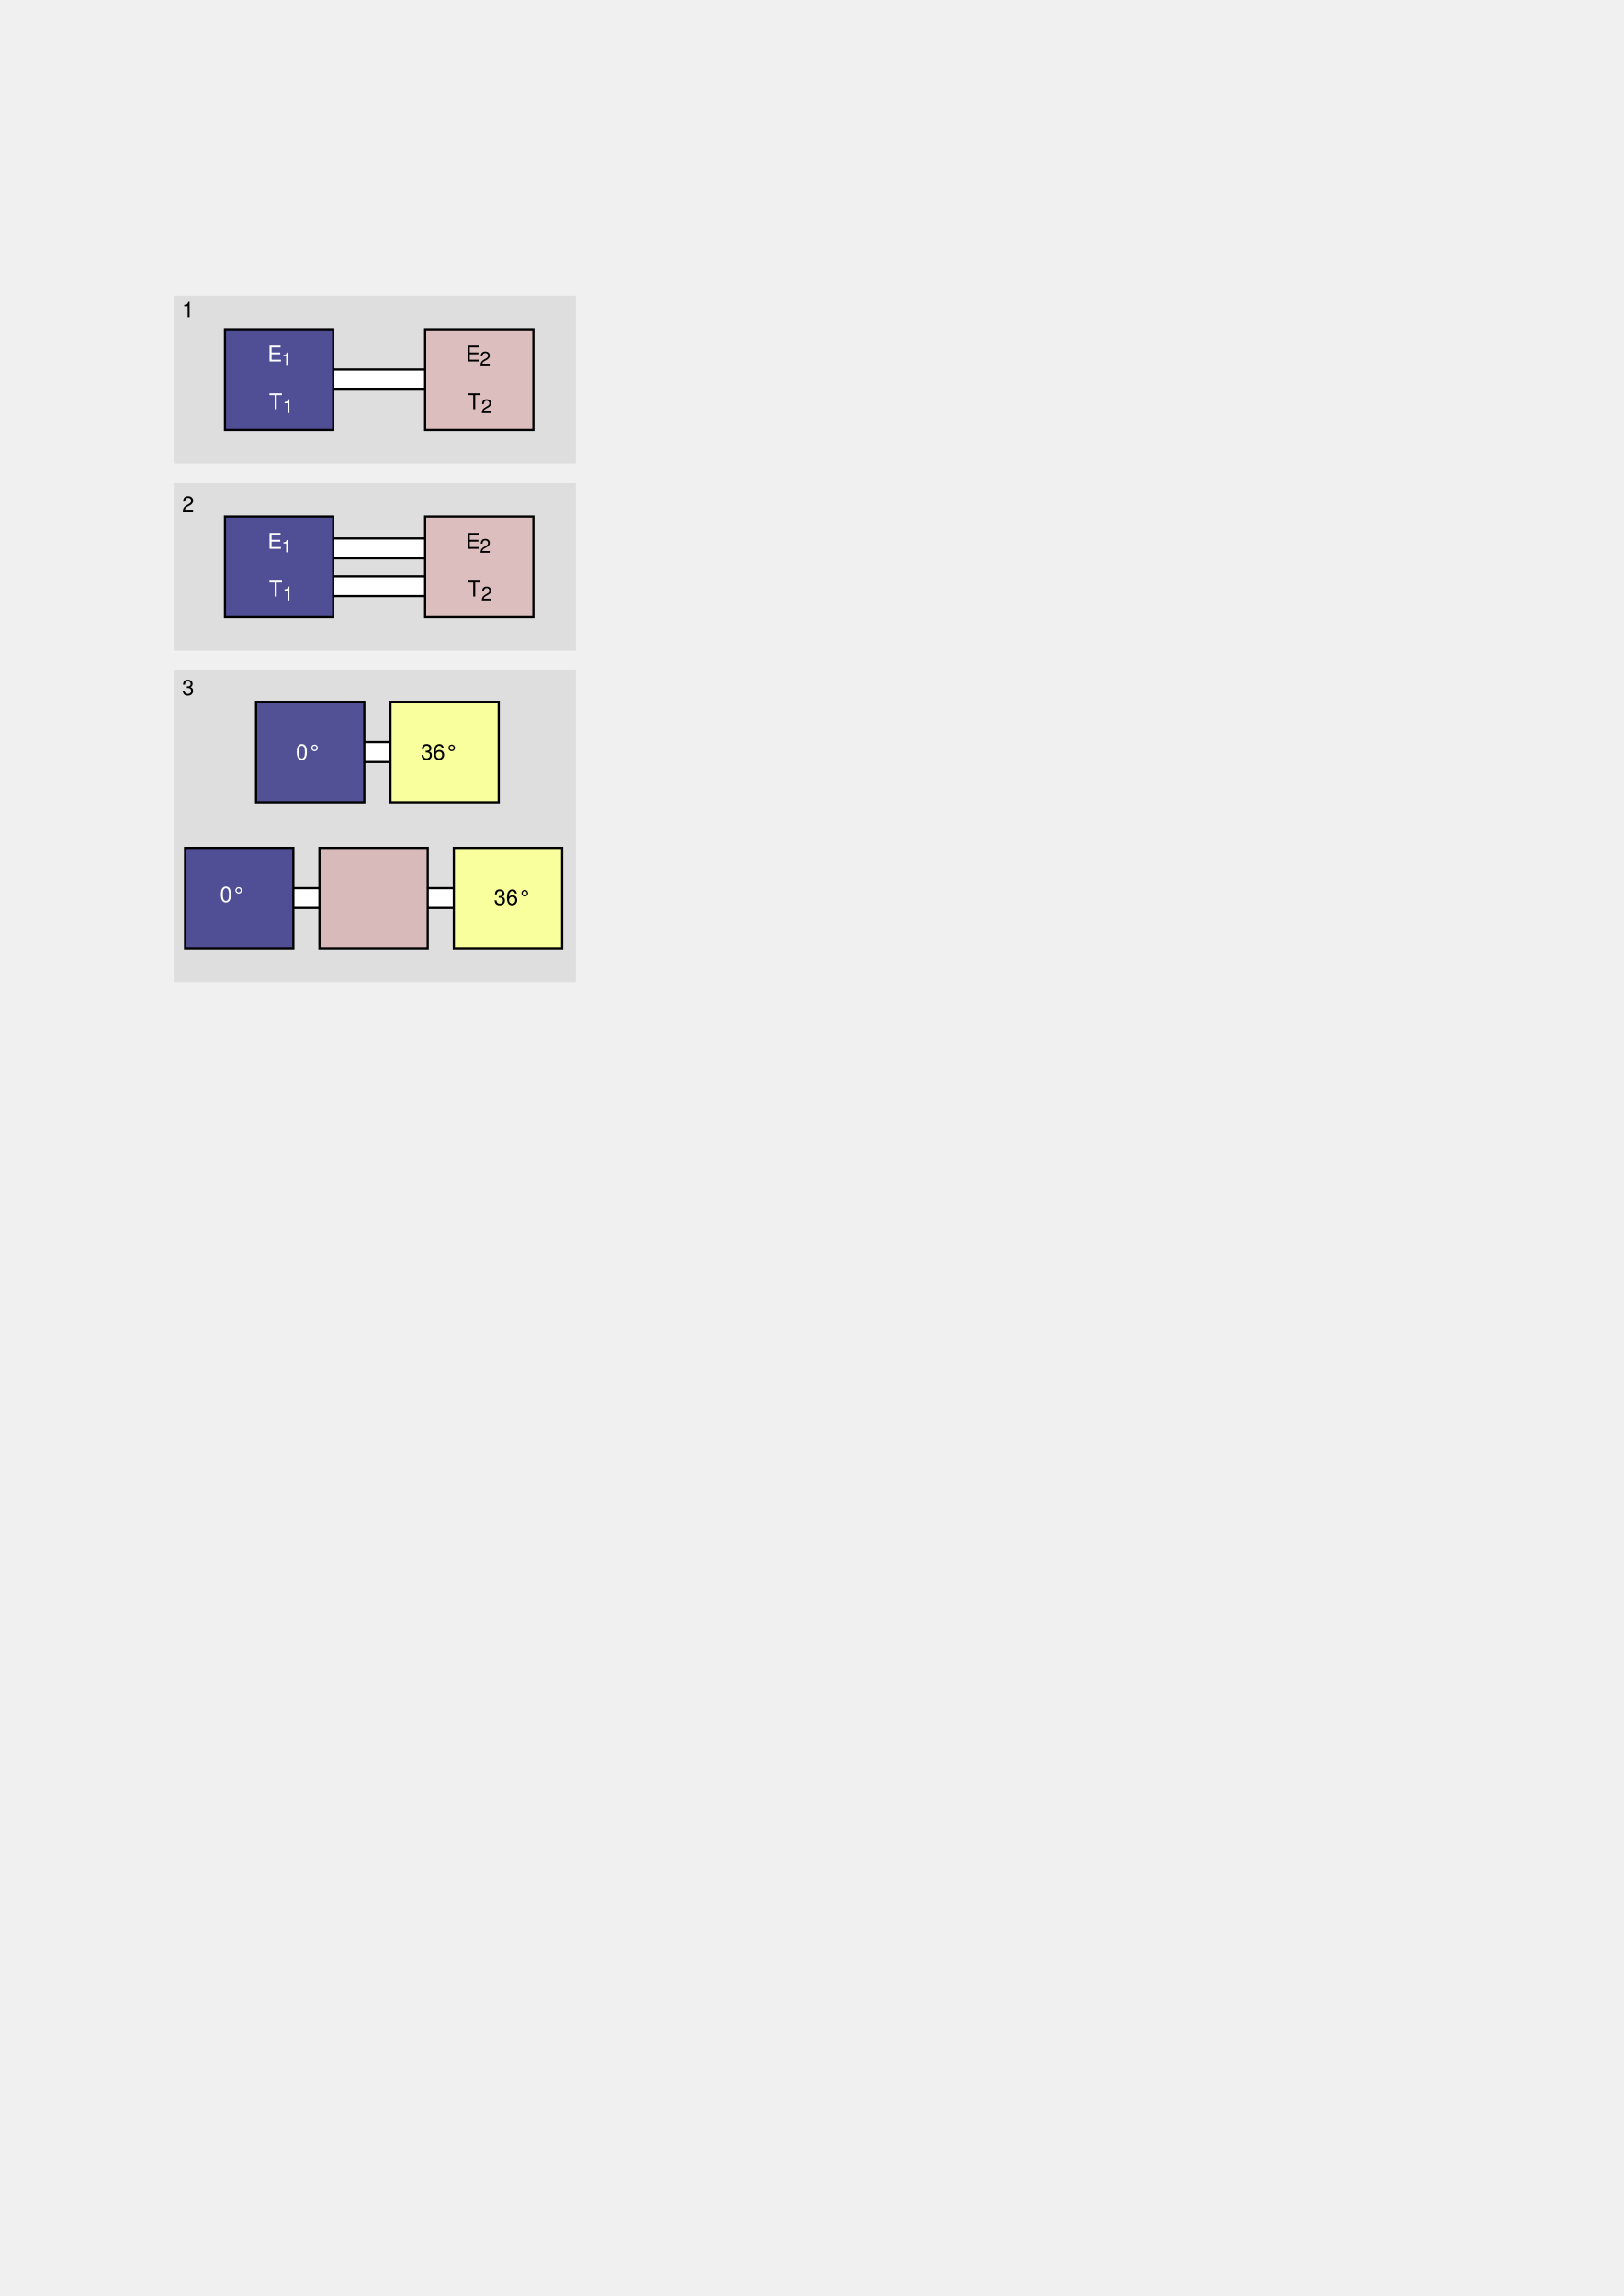
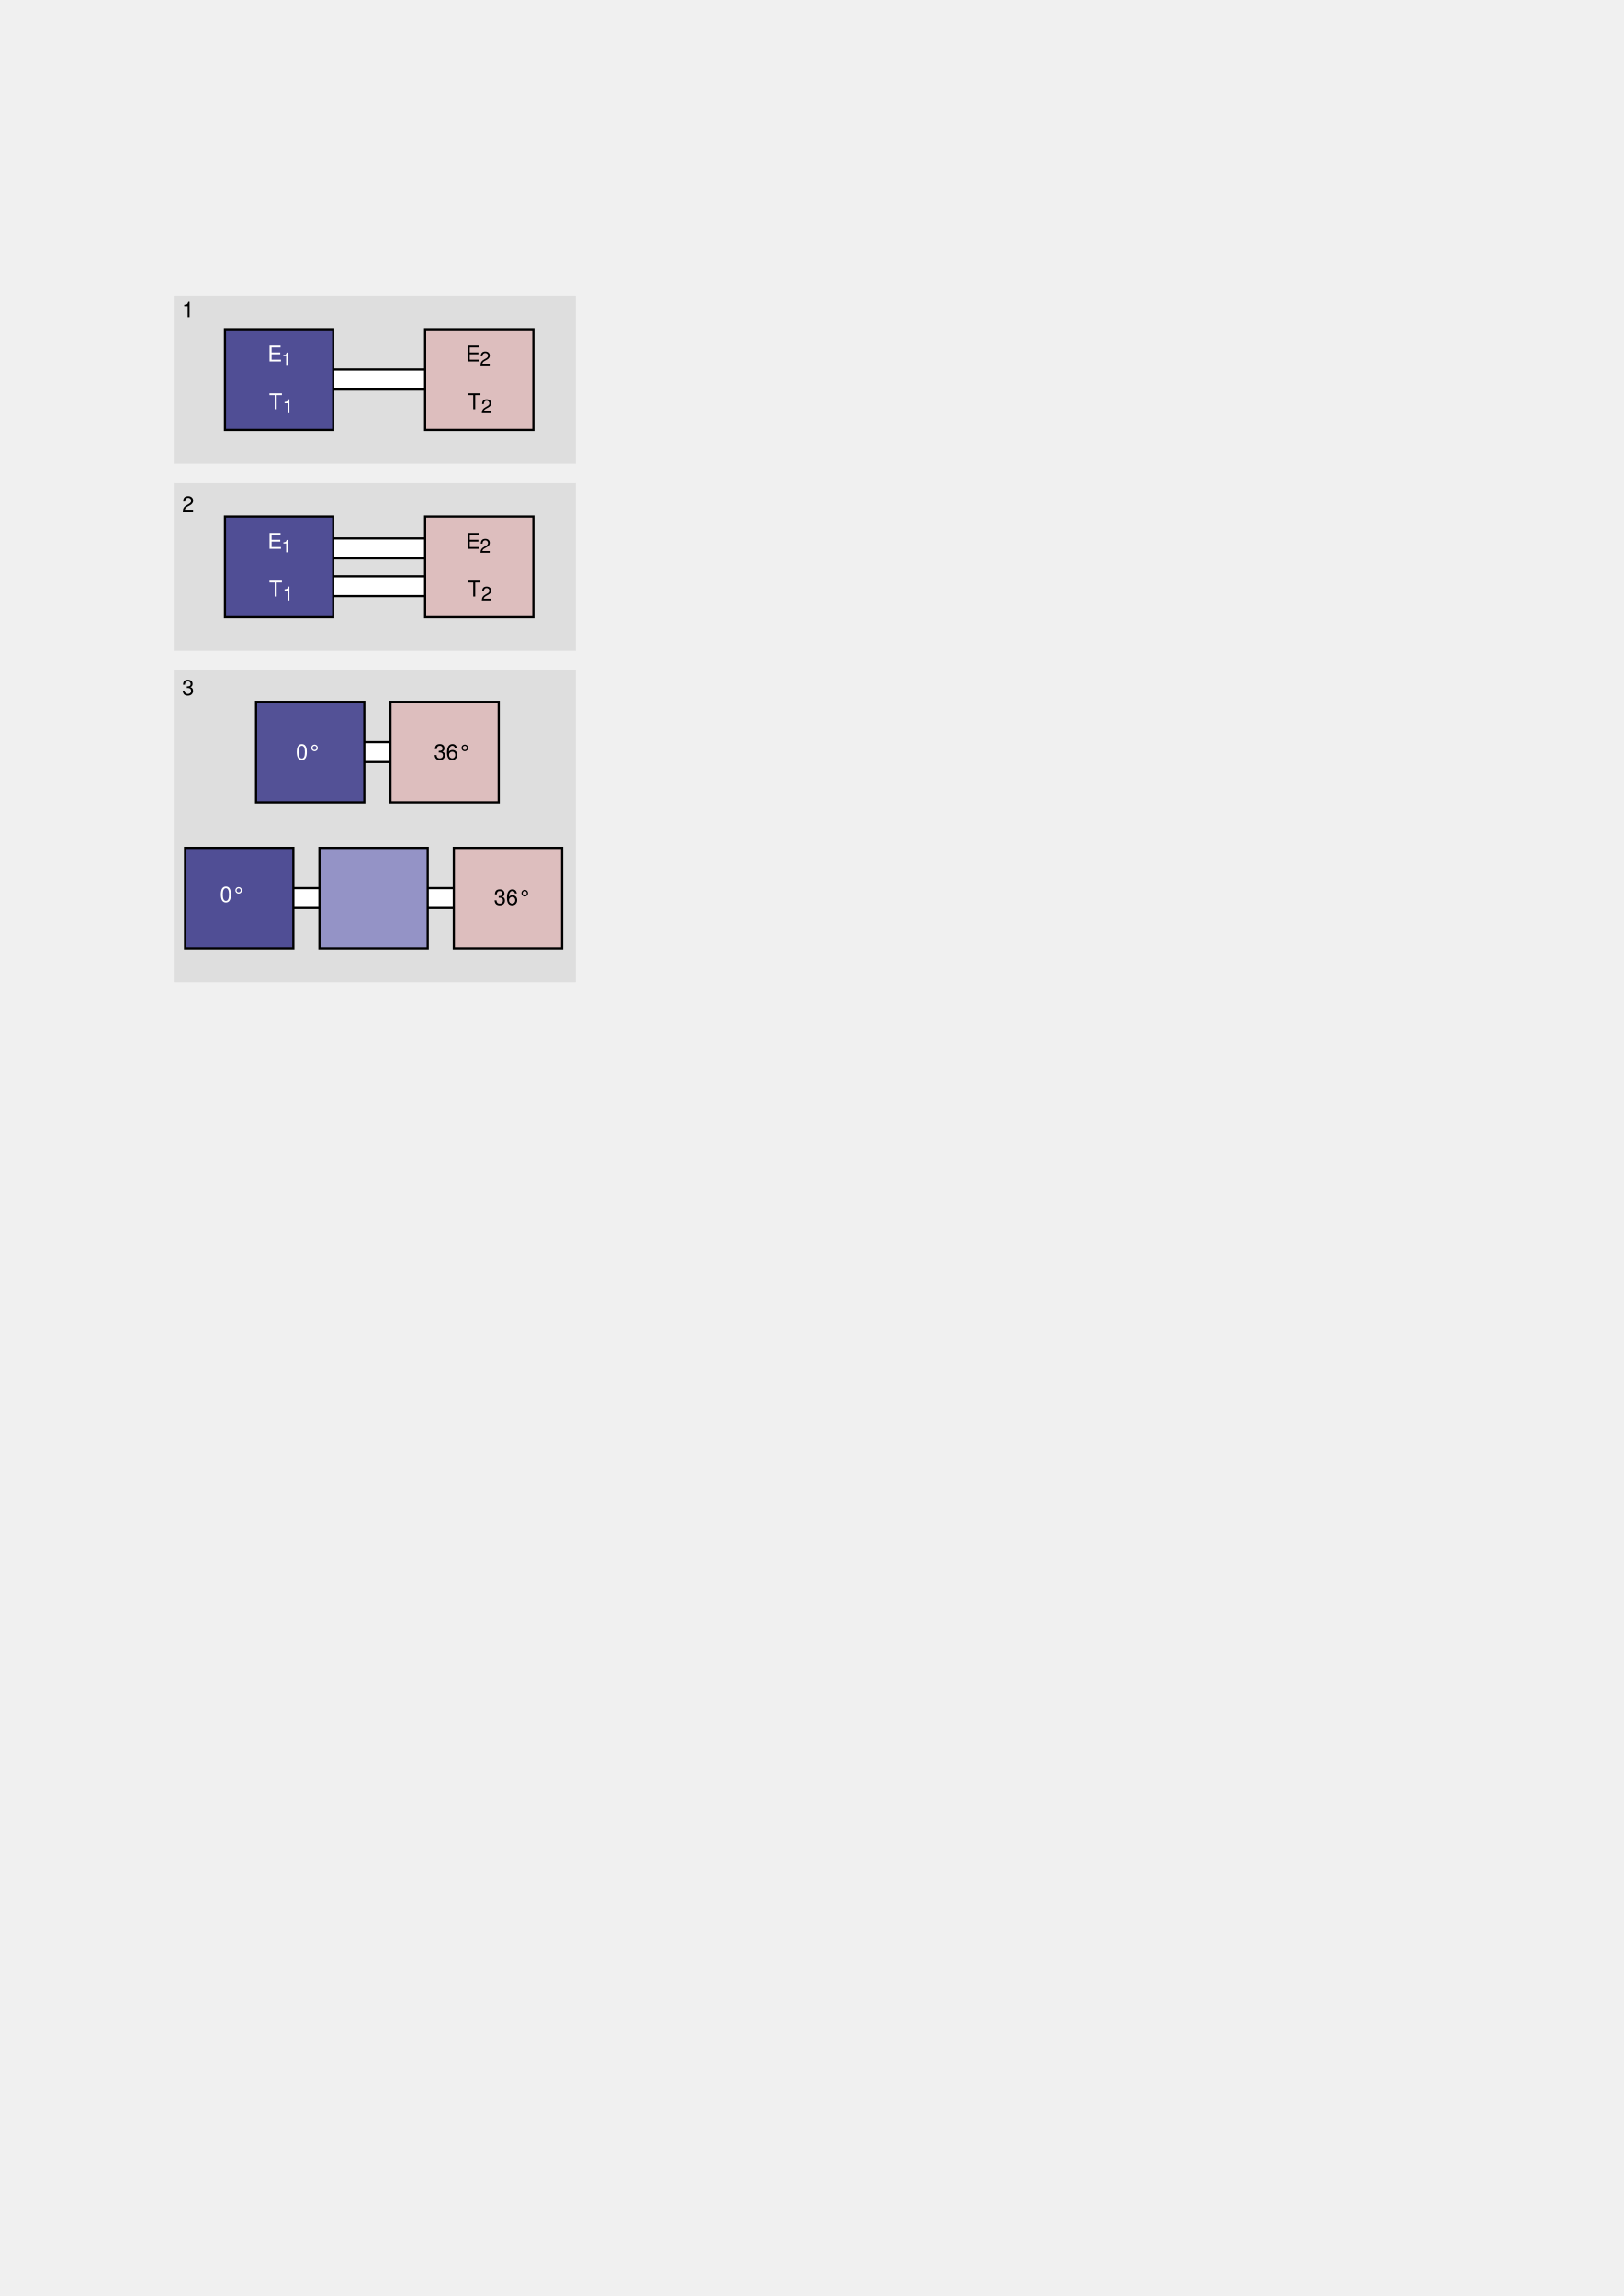
<svg xmlns="http://www.w3.org/2000/svg" width="744.094" height="1052.362" id="svg2" version="1.1">
  <defs id="defs4" />
  <g id="layer1">
    <rect style="opacity:1;fill:#dedede;fill-opacity:1;stroke:none" id="rect2985" width="184.252" height="76.931" x="79.62" y="135.493" />
    <rect style="opacity:1;fill:#ffffff;fill-opacity:1;stroke:#000000;stroke-width:1;stroke-miterlimit:4;stroke-opacity:1;stroke-dasharray:none;stroke-dashoffset:0" id="rect3861" width="51.899" height="9.139" x="147.809" y="169.388" />
    <rect style="opacity:1;fill:#ddbebe;fill-opacity:1;stroke:#000000;stroke-width:1;stroke-miterlimit:4;stroke-opacity:1;stroke-dasharray:none" id="rect3755" width="49.614" height="46.024" x="-244.427" y="150.946" transform="scale(-1,1)" />
    <rect style="opacity:1;fill:#504e95;fill-opacity:1;stroke:#000000;stroke-width:1;stroke-miterlimit:4;stroke-opacity:1;stroke-dasharray:none" id="rect3755-7" width="49.614" height="46.024" x="-152.706" y="150.946" transform="scale(-1,1)" />
    <text xml:space="preserve" style="font-size:10px;font-style:normal;font-variant:normal;font-weight:normal;font-stretch:normal;text-align:start;line-height:100%;letter-spacing:0px;word-spacing:0px;writing-mode:lr-tb;text-anchor:start;fill:#ffffff;fill-opacity:1;stroke:none;font-family:FreeSans;-inkscape-font-specification:FreeSans;opacity:1" x="122.721" y="165.668" id="text3757">
      <tspan id="tspan3759" x="122.721" y="165.668">E<tspan style="font-size:8px;baseline-shift:sub;fill:#ffffff;fill-opacity:1" id="tspan3765">1</tspan>
      </tspan>
    </text>
    <text xml:space="preserve" style="font-size:10px;font-style:normal;font-variant:normal;font-weight:normal;font-stretch:normal;text-align:start;line-height:100%;letter-spacing:0px;word-spacing:0px;writing-mode:lr-tb;text-anchor:start;fill:#ffffff;fill-opacity:1;stroke:none;font-family:FreeSans;-inkscape-font-specification:FreeSans;opacity:1" x="123.175" y="187.538" id="text3797">
      <tspan id="tspan3799" x="123.175" y="187.538">T<tspan style="font-size:9px;baseline-shift:sub;fill:#ffffff;fill-opacity:1" id="tspan3801">1</tspan>
      </tspan>
    </text>
    <text xml:space="preserve" style="font-size:10px;font-style:normal;font-variant:normal;font-weight:normal;font-stretch:normal;text-align:start;line-height:100%;letter-spacing:0px;word-spacing:0px;writing-mode:lr-tb;text-anchor:start;fill:#000000;fill-opacity:1;stroke:none;font-family:FreeSans;-inkscape-font-specification:FreeSans;opacity:1" x="213.53" y="165.668" id="text3757-0">
      <tspan id="tspan3759-0" x="213.53" y="165.668">E<tspan style="font-size:9px;baseline-shift:sub;fill:#000000;fill-opacity:1" id="tspan3841">2</tspan>
      </tspan>
    </text>
    <text xml:space="preserve" style="font-size:10px;font-style:normal;font-variant:normal;font-weight:normal;font-stretch:normal;text-align:start;line-height:100%;letter-spacing:0px;word-spacing:0px;writing-mode:lr-tb;text-anchor:start;fill:#000000;fill-opacity:1;stroke:none;font-family:FreeSans;-inkscape-font-specification:FreeSans;opacity:1" x="214.158" y="187.538" id="text3797-5">
      <tspan id="tspan3799-4" x="214.158" y="187.538">T<tspan style="font-size:9px;baseline-shift:sub;fill:#000000;fill-opacity:1" id="tspan3839">2</tspan>
      </tspan>
    </text>
    <rect style="opacity:1;fill:#dedede;fill-opacity:1;stroke:none" id="rect2985-9" width="184.252" height="76.931" x="79.62" y="221.374" />
    <rect style="opacity:1;fill:#ffffff;fill-opacity:1;stroke:#000000;stroke-width:1;stroke-miterlimit:4;stroke-opacity:1;stroke-dasharray:none;stroke-dashoffset:0" id="rect3861-7" width="51.899" height="9.139" x="147.809" y="246.784" />
    <rect style="opacity:1;fill:#ffffff;fill-opacity:1;stroke:#000000;stroke-width:1;stroke-miterlimit:4;stroke-opacity:1;stroke-dasharray:none;stroke-dashoffset:0" id="rect3861-7-7" width="51.899" height="9.139" x="147.102" y="264.083" />
    <rect style="opacity:1;fill:#ddbebe;fill-opacity:1;stroke:#000000;stroke-width:1;stroke-miterlimit:4;stroke-opacity:1;stroke-dasharray:none" id="rect3755-70" width="49.614" height="46.024" x="-244.427" y="236.828" transform="scale(-1,1)" />
    <rect style="opacity:1;fill:#504e95;fill-opacity:1;stroke:#000000;stroke-width:1;stroke-miterlimit:4;stroke-opacity:1;stroke-dasharray:none" id="rect3755-7-3" width="49.614" height="46.024" x="-152.706" y="236.828" transform="scale(-1,1)" />
    <text xml:space="preserve" style="font-size:10px;font-style:normal;font-variant:normal;font-weight:normal;font-stretch:normal;text-align:start;line-height:100%;letter-spacing:0px;word-spacing:0px;writing-mode:lr-tb;text-anchor:start;fill:#ffffff;fill-opacity:1;stroke:none;font-family:FreeSans;-inkscape-font-specification:FreeSans;opacity:1" x="122.721" y="251.55" id="text3757-2">
      <tspan id="tspan3759-6" x="122.721" y="251.55">E<tspan style="font-size:8px;baseline-shift:sub;fill:#ffffff;fill-opacity:1" id="tspan3765-9">1</tspan>
      </tspan>
    </text>
    <text xml:space="preserve" style="font-size:10px;font-style:normal;font-variant:normal;font-weight:normal;font-stretch:normal;text-align:start;line-height:100%;letter-spacing:0px;word-spacing:0px;writing-mode:lr-tb;text-anchor:start;fill:#ffffff;fill-opacity:1;stroke:none;font-family:FreeSans;-inkscape-font-specification:FreeSans;opacity:1" x="123.175" y="273.42" id="text3797-4">
      <tspan id="tspan3799-6" x="123.175" y="273.42">T<tspan style="font-size:9px;baseline-shift:sub;fill:#ffffff;fill-opacity:1" id="tspan3801-9">1</tspan>
      </tspan>
    </text>
    <text xml:space="preserve" style="font-size:10px;font-style:normal;font-variant:normal;font-weight:normal;font-stretch:normal;text-align:start;line-height:100%;letter-spacing:0px;word-spacing:0px;writing-mode:lr-tb;text-anchor:start;fill:#000000;fill-opacity:1;stroke:none;font-family:FreeSans;-inkscape-font-specification:FreeSans;opacity:1" x="213.53" y="251.55" id="text3757-0-8">
      <tspan id="tspan3759-0-0" x="213.53" y="251.55">E<tspan style="font-size:9px;baseline-shift:sub;fill:#000000;fill-opacity:1" id="tspan3841-6">2</tspan>
      </tspan>
    </text>
    <text xml:space="preserve" style="font-size:10px;font-style:normal;font-variant:normal;font-weight:normal;font-stretch:normal;text-align:start;line-height:100%;letter-spacing:0px;word-spacing:0px;writing-mode:lr-tb;text-anchor:start;fill:#000000;fill-opacity:1;stroke:none;font-family:FreeSans;-inkscape-font-specification:FreeSans;opacity:1" x="214.158" y="273.42" id="text3797-5-7">
      <tspan id="tspan3799-4-6" x="214.158" y="273.42">T<tspan style="font-size:9px;baseline-shift:sub;fill:#000000;fill-opacity:1" id="tspan3839-0">2</tspan>
      </tspan>
    </text>
    <rect style="opacity:1;fill:#dedede;fill-opacity:1;stroke:none" id="rect2985-9-2" width="184.252" height="142.866" x="79.62" y="307.22" />
    <rect style="opacity:1;fill:#ffffff;fill-opacity:1;stroke:#000000;stroke-width:1;stroke-miterlimit:4;stroke-opacity:1;stroke-dasharray:none;stroke-dashoffset:0" id="rect3861-7-2" width="51.899" height="9.139" x="-166.36" y="407.051" transform="scale(-1,1)" />
    <rect style="opacity:1;fill:#ffffff;fill-opacity:1;stroke:#000000;stroke-width:1;stroke-miterlimit:4;stroke-opacity:1;stroke-dasharray:none;stroke-dashoffset:0" id="rect3861-7-7-0" width="51.899" height="9.139" x="-227.942" y="407.051" transform="scale(-1,1)" />
-     <rect style="opacity:1;fill:#f8ff9c;fill-opacity:1;stroke:#000000;stroke-width:1;stroke-miterlimit:4;stroke-opacity:1;stroke-dasharray:none" id="rect3755-70-0" width="49.614" height="46.024" x="-257.591" y="388.608" transform="scale(-1,1)" />
-     <rect style="opacity:1;fill:#d9baba;fill-opacity:1;stroke:#000000;stroke-width:1;stroke-miterlimit:4;stroke-opacity:1;stroke-dasharray:none" id="rect3755-7-3-9" width="49.614" height="46.024" x="-196.009" y="388.608" transform="scale(-1,1)" />
+     <rect style="opacity:1;fill:#ddbebe;fill-opacity:1;stroke:#000000;stroke-width:1;stroke-miterlimit:4;stroke-opacity:1;stroke-dasharray:none" id="rect3755-70-0" width="49.614" height="46.024" x="-257.591" y="388.608" transform="scale(-1,1)" />
+     <rect style="opacity:1;fill:#9493c6;fill-opacity:1;stroke:#000000;stroke-width:1;stroke-miterlimit:4;stroke-opacity:1;stroke-dasharray:none" id="rect3755-7-3-9" width="49.614" height="46.024" x="-196.009" y="388.608" transform="scale(-1,1)" />
    <rect style="opacity:1;fill:#504e95;fill-opacity:1;stroke:#000000;stroke-width:1;stroke-miterlimit:4;stroke-opacity:1;stroke-dasharray:none" id="rect3755-7-3-9-6" width="49.614" height="46.024" x="-134.427" y="388.608" transform="scale(-1,1)" />
    <rect style="opacity:1;fill:#ffffff;fill-opacity:1;stroke:#000000;stroke-width:1;stroke-miterlimit:4;stroke-opacity:1;stroke-dasharray:none;stroke-dashoffset:0" id="rect3861-7-7-0-1" width="51.899" height="9.139" x="-198.892" y="340.137" transform="scale(-1,1)" />
-     <rect style="opacity:1;fill:#f8ff9c;fill-opacity:1;stroke:#000000;stroke-width:1;stroke-miterlimit:4;stroke-opacity:1;stroke-dasharray:none" id="rect3755-70-0-1" width="49.614" height="46.024" x="-228.541" y="321.695" transform="scale(-1,1)" />
+     <rect style="opacity:1;fill:#ddbebe;fill-opacity:1;stroke:#000000;stroke-width:1;stroke-miterlimit:4;stroke-opacity:1;stroke-dasharray:none" id="rect3755-70-0-1" width="49.614" height="46.024" x="-228.541" y="321.695" transform="scale(-1,1)" />
    <rect style="opacity:1;fill:#535196;fill-opacity:1;stroke:#000000;stroke-width:1;stroke-miterlimit:4;stroke-opacity:1;stroke-dasharray:none" id="rect3755-7-3-9-3" width="49.614" height="46.024" x="-166.958" y="321.695" transform="scale(-1,1)" />
-     <text xml:space="preserve" style="font-size:10px;font-style:normal;font-variant:normal;font-weight:normal;font-stretch:normal;text-align:start;line-height:100%;letter-spacing:0px;word-spacing:0px;writing-mode:lr-tb;text-anchor:start;fill:#000000;fill-opacity:1;stroke:none;font-family:FreeSans;-inkscape-font-specification:FreeSans;opacity:1" x="192.855" y="348.136" id="text4034">
-       <tspan id="tspan4036" x="192.855" y="348.136">36°</tspan>
+     <text xml:space="preserve" style="font-size:10px;font-style:normal;font-variant:normal;font-weight:normal;font-stretch:normal;text-align:start;line-height:100%;letter-spacing:0px;word-spacing:0px;writing-mode:lr-tb;text-anchor:start;fill:#000000;fill-opacity:1;stroke:none;font-family:FreeSans;-inkscape-font-specification:FreeSans" x="198.855" y="348.136" id="text4034">
+       <tspan id="tspan4036" x="198.855" y="348.136">36°</tspan>
    </text>
    <text xml:space="preserve" style="font-size:10px;font-style:normal;font-variant:normal;font-weight:normal;font-stretch:normal;text-align:start;line-height:100%;letter-spacing:0px;word-spacing:0px;writing-mode:lr-tb;text-anchor:start;fill:#ffffff;fill-opacity:1;stroke:none;font-family:FreeSans;-inkscape-font-specification:FreeSans;opacity:1" x="135.558" y="348.136" id="text4038">
      <tspan id="tspan4040" x="135.558" y="348.136">0°</tspan>
    </text>
    <text xml:space="preserve" style="font-size:10px;font-style:normal;font-variant:normal;font-weight:normal;font-stretch:normal;text-align:start;line-height:100%;letter-spacing:0px;word-spacing:0px;writing-mode:lr-tb;text-anchor:start;fill:#000000;fill-opacity:1;stroke:none;font-family:FreeSans;-inkscape-font-specification:FreeSans;opacity:1" x="226.321" y="414.724" id="text4034-2">
      <tspan id="tspan4036-8" x="226.321" y="414.724">36°</tspan>
    </text>
    <text xml:space="preserve" style="font-size:10px;font-style:normal;font-variant:normal;font-weight:normal;font-stretch:normal;text-align:start;line-height:100%;letter-spacing:0px;word-spacing:0px;writing-mode:lr-tb;text-anchor:start;fill:#ffffff;fill-opacity:1;stroke:none;font-family:FreeSans;-inkscape-font-specification:FreeSans;opacity:1" x="100.777" y="413.418" id="text4038-2">
      <tspan id="tspan4040-9" x="100.777" y="413.418">0°</tspan>
    </text>
    <text xml:space="preserve" style="font-size:10px;font-style:normal;font-variant:normal;font-weight:normal;font-stretch:normal;text-align:start;line-height:100%;letter-spacing:0px;word-spacing:0px;writing-mode:lr-tb;text-anchor:start;fill:#000000;fill-opacity:1;stroke:none;font-family:FreeSans;-inkscape-font-specification:FreeSans;opacity:1" x="83.418" y="145.386" id="text4144">
      <tspan id="tspan4146" x="83.418" y="145.386">1</tspan>
    </text>
    <text xml:space="preserve" style="font-size:10px;font-style:normal;font-variant:normal;font-weight:normal;font-stretch:normal;text-align:start;line-height:100%;letter-spacing:0px;word-spacing:0px;writing-mode:lr-tb;text-anchor:start;fill:#000000;fill-opacity:1;stroke:none;font-family:FreeSans;-inkscape-font-specification:FreeSans;opacity:1" x="83.418" y="234.514" id="text4148">
      <tspan id="tspan4150" x="83.418" y="234.514">2</tspan>
    </text>
    <text xml:space="preserve" style="font-size:10px;font-style:normal;font-variant:normal;font-weight:normal;font-stretch:normal;text-align:start;line-height:100%;letter-spacing:0px;word-spacing:0px;writing-mode:lr-tb;text-anchor:start;fill:#000000;fill-opacity:1;stroke:none;font-family:FreeSans;-inkscape-font-specification:FreeSans;opacity:1" x="83.418" y="318.641" id="text4152">
      <tspan id="tspan4154" x="83.418" y="318.641">3</tspan>
    </text>
  </g>
</svg>
